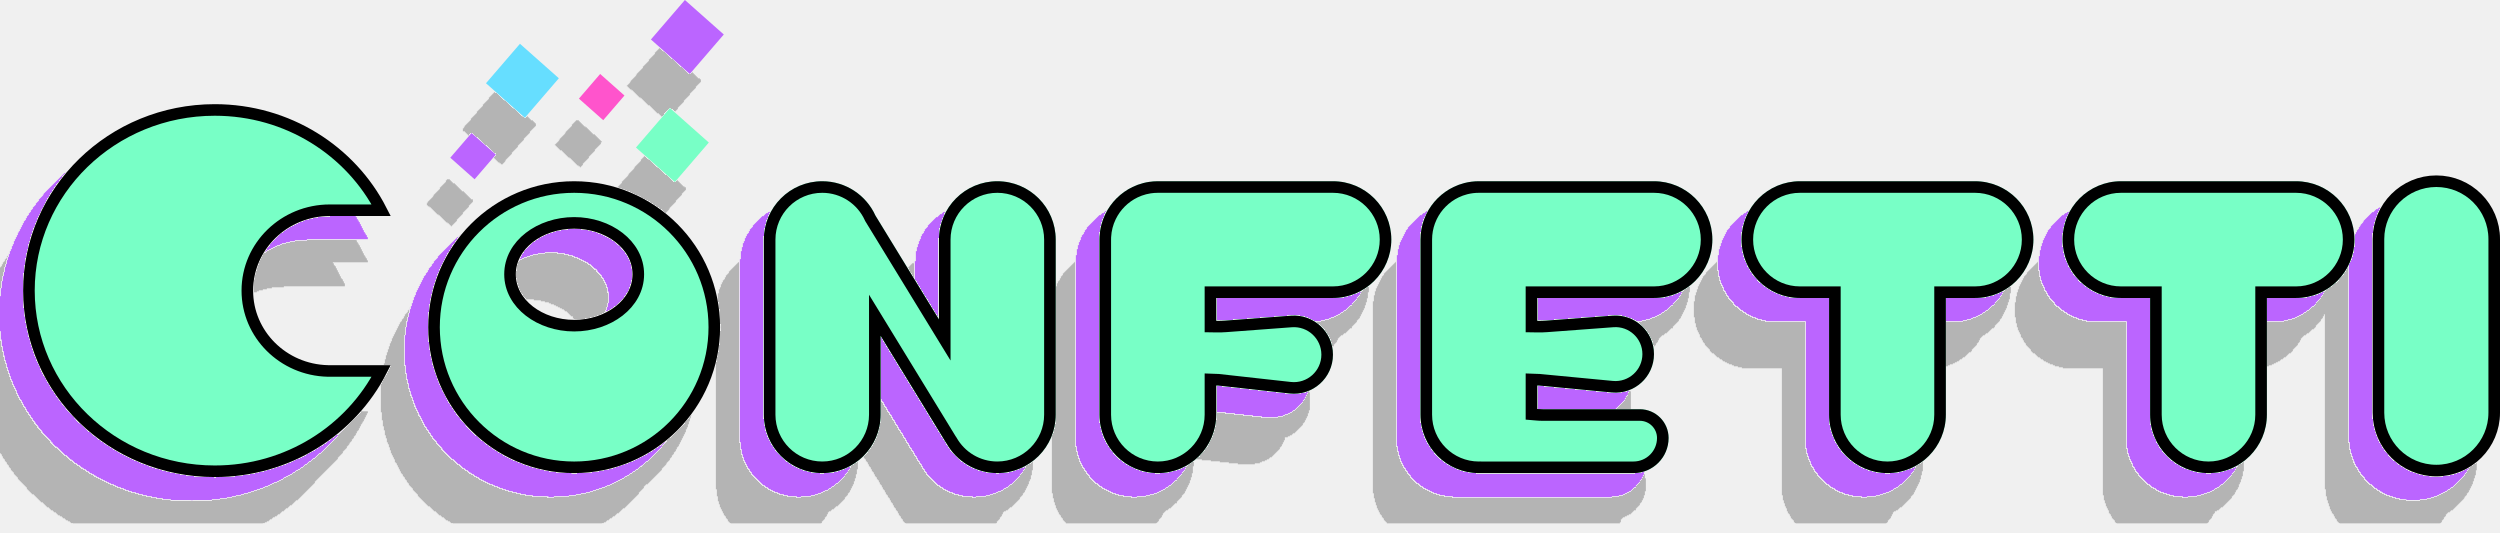
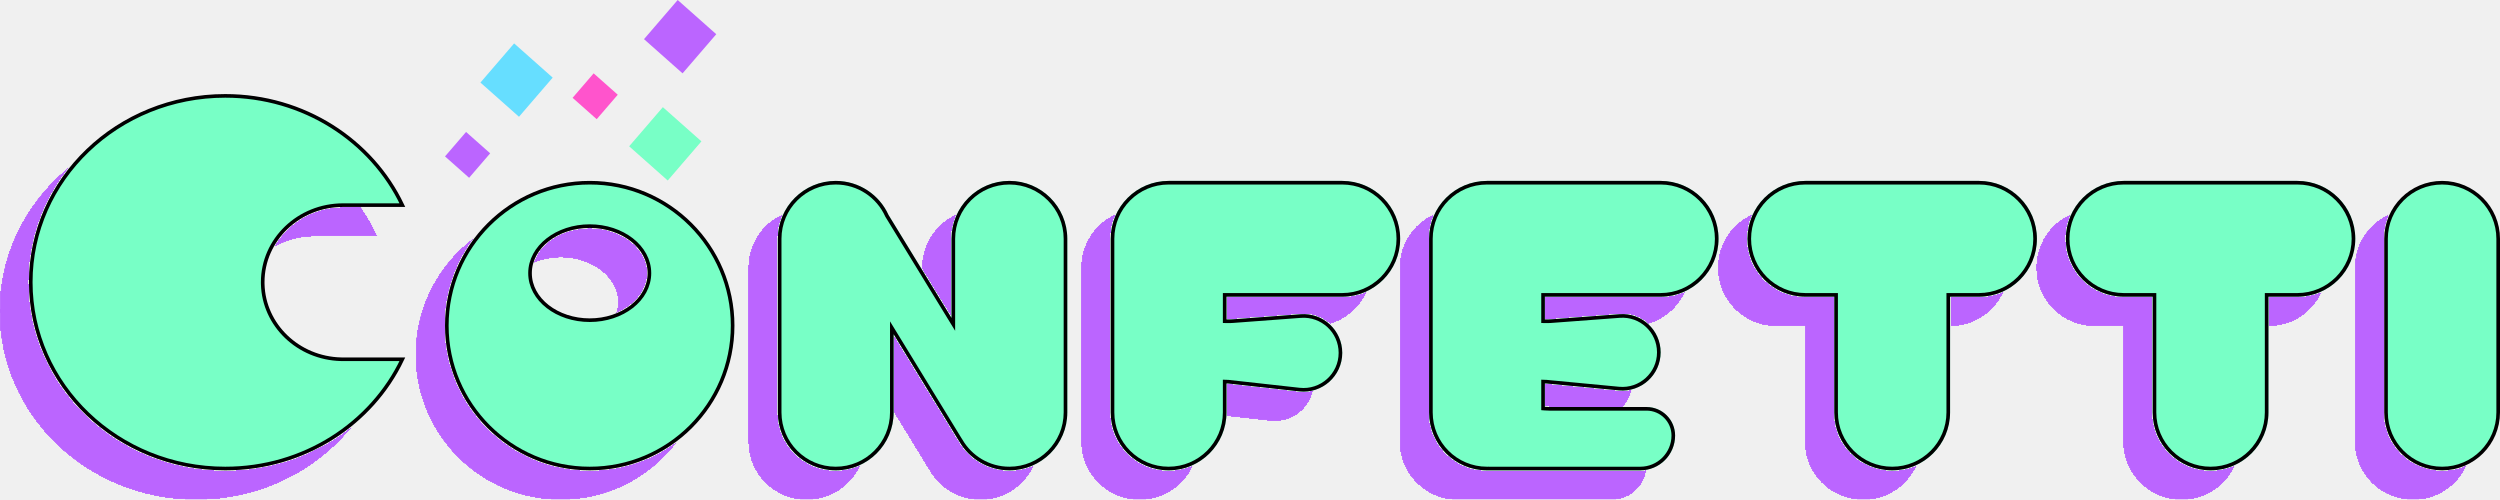
- <svg xmlns="http://www.w3.org/2000/svg" width="216" height="46" viewBox="0 0 216 46" fill="none">
-   <g filter="url(#filter0_d_13622_7623)">
-     <path d="M50.018 8.522L51.853 6.391L53.953 8.253L52.118 10.385L50.018 8.522Z" fill="#FF54CC" />
-     <rect width="2.813" height="2.807" transform="matrix(0.652357 -0.757912 0.748158 0.66352 38.9038 13.627)" fill="#BB65FF" />
-     <rect width="4.5" height="4.491" transform="matrix(0.652357 -0.757912 0.748158 0.66352 41.9888 7.19287)" fill="#66DEFF" />
-     <rect width="4.5" height="4.491" transform="matrix(0.652357 -0.757912 0.748158 0.66352 56.2393 3.41064)" fill="#BB65FF" />
-     <rect width="4.5" height="4.491" transform="matrix(0.652357 -0.757912 0.748158 0.66352 54.9468 12.7466)" fill="#78FFC6" />
-     <g filter="url(#filter1_d_13622_7623)">
-       <mask id="path-6-inside-1_13622_7623" fill="white">
-         <path d="M86.17 15.659C88.956 15.659 91.213 17.917 91.213 20.702V35.831C91.213 38.616 88.956 40.874 86.17 40.874C84.291 40.874 82.653 39.846 81.786 38.322C81.763 38.289 81.739 38.257 81.718 38.223L76.084 29.013V35.831C76.083 38.617 73.826 40.874 71.04 40.874C68.255 40.874 65.998 38.617 65.998 35.831V20.702C65.998 17.916 68.255 15.659 71.04 15.659C73.083 15.659 74.841 16.874 75.633 18.62L81.127 27.599V20.702C81.127 17.916 83.385 15.659 86.17 15.659Z" />
-       </mask>
-       <path d="M86.17 15.659C88.956 15.659 91.213 17.917 91.213 20.702V35.831C91.213 38.616 88.956 40.874 86.17 40.874C84.291 40.874 82.653 39.846 81.786 38.322C81.763 38.289 81.739 38.257 81.718 38.223L76.084 29.013V35.831C76.083 38.617 73.826 40.874 71.04 40.874C68.255 40.874 65.998 38.617 65.998 35.831V20.702C65.998 17.916 68.255 15.659 71.04 15.659C73.083 15.659 74.841 16.874 75.633 18.62L81.127 27.599V20.702C81.127 17.916 83.385 15.659 86.17 15.659Z" fill="#78FFC6" />
-       <path d="M86.17 15.659L86.171 14.659H86.17V15.659ZM91.213 20.702H92.213V20.702L91.213 20.702ZM86.17 40.874V41.874H86.171L86.17 40.874ZM81.786 38.322L82.655 37.827L82.635 37.793L82.613 37.761L81.786 38.322ZM81.718 38.223L80.865 38.745L80.865 38.745L81.718 38.223ZM76.084 29.013L76.936 28.491L75.084 25.463V29.013H76.084ZM76.084 35.831L77.084 35.832V35.831H76.084ZM71.04 40.874L71.04 41.874H71.04V40.874ZM65.998 35.831H64.998V35.832L65.998 35.831ZM65.998 20.702L64.998 20.702V20.702H65.998ZM71.04 15.659V14.659H71.04L71.04 15.659ZM75.633 18.62L74.723 19.033L74.748 19.089L74.78 19.142L75.633 18.62ZM81.127 27.599L80.274 28.121L82.127 31.149V27.599H81.127ZM81.127 20.702L80.127 20.702V20.702H81.127ZM86.17 15.659L86.17 16.659C88.403 16.659 90.213 18.469 90.213 20.702L91.213 20.702L92.213 20.702C92.213 17.364 89.508 14.659 86.171 14.659L86.17 15.659ZM91.213 20.702H90.213V35.831H91.213H92.213V20.702H91.213ZM91.213 35.831H90.213C90.213 38.064 88.403 39.874 86.17 39.874L86.17 40.874L86.171 41.874C89.508 41.874 92.213 39.168 92.213 35.831H91.213ZM86.17 40.874V39.874C84.666 39.874 83.352 39.052 82.655 37.827L81.786 38.322L80.917 38.816C81.954 40.639 83.917 41.874 86.17 41.874V40.874ZM81.786 38.322L82.613 37.761C82.603 37.745 82.593 37.731 82.586 37.721C82.582 37.716 82.579 37.711 82.576 37.707C82.573 37.703 82.571 37.7 82.57 37.698C82.561 37.686 82.565 37.691 82.571 37.701L81.718 38.223L80.865 38.745C80.893 38.79 80.919 38.827 80.933 38.848C80.954 38.877 80.953 38.876 80.958 38.883L81.786 38.322ZM81.718 38.223L82.571 37.701L76.936 28.491L76.084 29.013L75.231 29.535L80.865 38.745L81.718 38.223ZM76.084 29.013H75.084V35.831H76.084H77.084V29.013H76.084ZM76.084 35.831L75.084 35.831C75.083 38.064 73.273 39.874 71.04 39.874V40.874V41.874C74.378 41.874 77.083 39.169 77.084 35.832L76.084 35.831ZM71.04 40.874L71.041 39.874C68.808 39.874 66.998 38.064 66.998 35.831L65.998 35.831L64.998 35.832C64.998 39.169 67.703 41.874 71.04 41.874L71.04 40.874ZM65.998 35.831H66.998V20.702H65.998H64.998V35.831H65.998ZM65.998 20.702L66.998 20.702C66.998 18.469 68.808 16.659 71.041 16.659L71.04 15.659L71.04 14.659C67.703 14.659 64.998 17.364 64.998 20.702L65.998 20.702ZM71.04 15.659V16.659C72.676 16.659 74.086 17.631 74.723 19.033L75.633 18.62L76.544 18.206C75.595 16.117 73.49 14.659 71.04 14.659V15.659ZM75.633 18.62L74.78 19.142L80.274 28.121L81.127 27.599L81.98 27.077L76.486 18.098L75.633 18.62ZM81.127 27.599H82.127V20.702H81.127H80.127V27.599H81.127ZM81.127 20.702L82.127 20.702C82.127 18.469 83.938 16.659 86.17 16.659V15.659V14.659C82.833 14.659 80.127 17.364 80.127 20.702L81.127 20.702Z" fill="black" mask="url(#path-6-inside-1_13622_7623)" />
-       <path d="M49.607 16.159C56.294 16.159 61.716 21.58 61.716 28.267C61.716 34.953 56.294 40.375 49.607 40.375C42.921 40.375 37.5 34.953 37.5 28.267C37.5 21.58 42.921 16.159 49.607 16.159ZM49.607 19.257C46.668 19.257 44.065 21.137 44.065 23.696C44.065 26.256 46.668 28.137 49.607 28.137C52.547 28.137 55.15 26.256 55.15 23.696C55.15 21.137 52.547 19.257 49.607 19.257Z" fill="#78FFC6" stroke="black" />
-       <rect x="205.5" y="15.657" width="10" height="25" rx="5" fill="#78FFC6" stroke="black" />
-       <mask id="path-10-inside-2_13622_7623" fill="white">
-         <path d="M170.643 15.659C173.428 15.659 175.686 17.917 175.686 20.702C175.685 23.487 173.428 25.745 170.643 25.745H168.121V35.831C168.121 38.616 165.862 40.875 163.077 40.875C160.292 40.875 158.034 38.616 158.034 35.831V25.745H155.513C152.728 25.745 150.47 23.487 150.47 20.702C150.47 17.917 152.728 15.659 155.513 15.659H170.643Z" />
-       </mask>
-       <path d="M170.643 15.659C173.428 15.659 175.686 17.917 175.686 20.702C175.685 23.487 173.428 25.745 170.643 25.745H168.121V35.831C168.121 38.616 165.862 40.875 163.077 40.875C160.292 40.875 158.034 38.616 158.034 35.831V25.745H155.513C152.728 25.745 150.47 23.487 150.47 20.702C150.47 17.917 152.728 15.659 155.513 15.659H170.643Z" fill="#78FFC6" />
-       <path d="M170.643 15.659L170.643 14.659H170.643V15.659ZM175.686 20.702L176.686 20.702V20.702H175.686ZM170.643 25.745V26.745H170.643L170.643 25.745ZM168.121 25.745V24.745H167.121V25.745H168.121ZM163.077 40.875L163.077 41.875H163.077V40.875ZM158.034 25.745H159.034V24.745H158.034V25.745ZM155.513 25.745L155.513 26.745H155.513V25.745ZM150.47 20.702H149.47V20.702L150.47 20.702ZM155.513 15.659V14.659H155.513L155.513 15.659ZM170.643 15.659L170.642 16.659C172.875 16.659 174.686 18.469 174.686 20.702H175.686H176.686C176.686 17.365 173.98 14.659 170.643 14.659L170.643 15.659ZM175.686 20.702L174.686 20.702C174.686 22.935 172.875 24.745 170.642 24.745L170.643 25.745L170.643 26.745C173.98 26.745 176.685 24.04 176.686 20.702L175.686 20.702ZM170.643 25.745V24.745H168.121V25.745V26.745H170.643V25.745ZM168.121 25.745H167.121V35.831H168.121H169.121V25.745H168.121ZM168.121 35.831H167.121C167.121 38.064 165.31 39.875 163.077 39.875V40.875V41.875C166.415 41.875 169.121 39.169 169.121 35.831H168.121ZM163.077 40.875L163.077 39.875C160.845 39.875 159.034 38.064 159.034 35.831H158.034H157.034C157.034 39.168 159.74 41.875 163.077 41.875L163.077 40.875ZM158.034 35.831H159.034V25.745H158.034H157.034V35.831H158.034ZM158.034 25.745V24.745H155.513V25.745V26.745H158.034V25.745ZM155.513 25.745L155.513 24.745C153.28 24.745 151.47 22.935 151.47 20.702L150.47 20.702L149.47 20.702C149.47 24.04 152.175 26.745 155.513 26.745L155.513 25.745ZM150.47 20.702H151.47C151.47 18.469 153.28 16.659 155.513 16.659L155.513 15.659L155.513 14.659C152.175 14.659 149.47 17.365 149.47 20.702H150.47ZM155.513 15.659V16.659H170.643V15.659V14.659H155.513V15.659Z" fill="black" mask="url(#path-10-inside-2_13622_7623)" />
-       <mask id="path-12-inside-3_13622_7623" fill="white">
-         <path d="M198.379 15.659C201.164 15.659 203.422 17.917 203.422 20.702C203.422 23.487 201.164 25.745 198.379 25.745H195.858V35.831C195.858 38.616 193.6 40.875 190.815 40.875C188.03 40.875 185.771 38.616 185.771 35.831V25.745H183.25C180.464 25.745 178.207 23.487 178.207 20.702C178.207 17.917 180.464 15.659 183.25 15.659H198.379Z" />
-       </mask>
-       <path d="M198.379 15.659C201.164 15.659 203.422 17.917 203.422 20.702C203.422 23.487 201.164 25.745 198.379 25.745H195.858V35.831C195.858 38.616 193.6 40.875 190.815 40.875C188.03 40.875 185.771 38.616 185.771 35.831V25.745H183.25C180.464 25.745 178.207 23.487 178.207 20.702C178.207 17.917 180.464 15.659 183.25 15.659H198.379Z" fill="#78FFC6" />
-       <path d="M198.379 15.659L198.379 14.659H198.379V15.659ZM203.422 20.702L204.422 20.702V20.702H203.422ZM198.379 25.745V26.745H198.379L198.379 25.745ZM195.858 25.745V24.745H194.858V25.745H195.858ZM190.815 40.875V41.875H190.815L190.815 40.875ZM185.771 25.745H186.771V24.745H185.771V25.745ZM183.25 25.745L183.249 26.745H183.25V25.745ZM178.207 20.702H177.207V20.702L178.207 20.702ZM183.25 15.659V14.659H183.249L183.25 15.659ZM198.379 15.659L198.379 16.659C200.612 16.659 202.422 18.469 202.422 20.702H203.422H204.422C204.422 17.365 201.717 14.659 198.379 14.659L198.379 15.659ZM203.422 20.702L202.422 20.702C202.422 22.935 200.612 24.745 198.379 24.745L198.379 25.745L198.379 26.745C201.717 26.745 204.422 24.04 204.422 20.702L203.422 20.702ZM198.379 25.745V24.745H195.858V25.745V26.745H198.379V25.745ZM195.858 25.745H194.858V35.831H195.858H196.858V25.745H195.858ZM195.858 35.831H194.858C194.858 38.064 193.047 39.875 190.815 39.875L190.815 40.875L190.815 41.875C194.152 41.875 196.858 39.168 196.858 35.831H195.858ZM190.815 40.875V39.875C188.582 39.875 186.771 38.064 186.771 35.831H185.771H184.771C184.771 39.169 187.477 41.875 190.815 41.875V40.875ZM185.771 35.831H186.771V25.745H185.771H184.771V35.831H185.771ZM185.771 25.745V24.745H183.25V25.745V26.745H185.771V25.745ZM183.25 25.745L183.25 24.745C181.017 24.745 179.207 22.935 179.207 20.702L178.207 20.702L177.207 20.702C177.207 24.04 179.912 26.745 183.249 26.745L183.25 25.745ZM178.207 20.702H179.207C179.207 18.469 181.017 16.659 183.25 16.659L183.25 15.659L183.249 14.659C179.912 14.659 177.207 17.365 177.207 20.702H178.207ZM183.25 15.659V16.659H198.379V15.659V14.659H183.25V15.659Z" fill="black" mask="url(#path-12-inside-3_13622_7623)" />
-       <mask id="path-14-inside-4_13622_7623" fill="white">
-         <path d="M115.167 15.659C117.953 15.659 120.21 17.917 120.21 20.702C120.21 23.487 117.953 25.745 115.167 25.745H105.082V27.722C105.346 27.726 105.61 27.72 105.874 27.7L111.542 27.276C113.499 27.13 115.167 28.68 115.167 30.643C115.167 32.654 113.419 34.218 111.42 33.996L105.239 33.31L105.082 33.304V35.832C105.081 38.617 102.824 40.875 100.039 40.875C97.254 40.875 94.996 38.617 94.996 35.832V20.702C94.996 20.615 94.998 20.528 95.002 20.442C95.011 20.27 95.028 20.101 95.053 19.934C95.079 19.767 95.112 19.602 95.154 19.441C95.237 19.119 95.351 18.809 95.493 18.516C95.988 17.487 96.823 16.652 97.852 16.156C98.146 16.015 98.456 15.9 98.778 15.817C98.939 15.776 99.104 15.742 99.271 15.717C99.521 15.679 99.778 15.659 100.039 15.659H115.167Z" />
-       </mask>
-       <path d="M115.167 15.659C117.953 15.659 120.21 17.917 120.21 20.702C120.21 23.487 117.953 25.745 115.167 25.745H105.082V27.722C105.346 27.726 105.61 27.72 105.874 27.7L111.542 27.276C113.499 27.13 115.167 28.68 115.167 30.643C115.167 32.654 113.419 34.218 111.42 33.996L105.239 33.31L105.082 33.304V35.832C105.081 38.617 102.824 40.875 100.039 40.875C97.254 40.875 94.996 38.617 94.996 35.832V20.702C94.996 20.615 94.998 20.528 95.002 20.442C95.011 20.27 95.028 20.101 95.053 19.934C95.079 19.767 95.112 19.602 95.154 19.441C95.237 19.119 95.351 18.809 95.493 18.516C95.988 17.487 96.823 16.652 97.852 16.156C98.146 16.015 98.456 15.9 98.778 15.817C98.939 15.776 99.104 15.742 99.271 15.717C99.521 15.679 99.778 15.659 100.039 15.659H115.167Z" fill="#78FFC6" />
-       <path d="M120.21 20.702L121.21 20.702V20.702H120.21ZM105.082 25.745V24.745H104.082V25.745H105.082ZM105.082 27.722H104.082V28.705L105.064 28.721L105.082 27.722ZM105.874 27.7L105.948 28.697L105.948 28.697L105.874 27.7ZM111.542 27.276L111.467 26.279L111.467 26.279L111.542 27.276ZM115.167 30.643L116.167 30.643V30.643H115.167ZM111.42 33.996L111.531 33.002L111.531 33.002L111.42 33.996ZM105.239 33.31L105.349 32.316L105.313 32.312L105.276 32.31L105.239 33.31ZM105.082 33.304L105.119 32.304L104.082 32.266V33.304H105.082ZM105.082 35.832L106.082 35.832V35.832H105.082ZM100.039 40.875L100.039 41.875H100.039V40.875ZM94.996 35.832H93.996V35.832L94.996 35.832ZM94.996 20.702L93.996 20.702V20.702H94.996ZM95.002 20.442L96.001 20.493L96.001 20.493L95.002 20.442ZM95.053 19.934L94.065 19.782L94.065 19.782L95.053 19.934ZM95.154 19.441L96.122 19.691L96.122 19.691L95.154 19.441ZM95.493 18.516L94.592 18.081L94.592 18.081L95.493 18.516ZM97.852 16.156L97.418 15.255L97.418 15.255L97.852 16.156ZM98.778 15.817L99.027 16.786L99.027 16.786L98.778 15.817ZM99.271 15.717L99.12 14.728L99.12 14.728L99.271 15.717ZM115.167 15.659V16.659C117.4 16.659 119.21 18.469 119.21 20.702H120.21H121.21C121.21 17.365 118.505 14.659 115.167 14.659V15.659ZM120.21 20.702L119.21 20.702C119.21 22.935 117.4 24.745 115.167 24.745V25.745V26.745C118.505 26.745 121.21 24.04 121.21 20.702L120.21 20.702ZM115.167 25.745V24.745H105.082V25.745V26.745H115.167V25.745ZM105.082 25.745H104.082V27.722H105.082H106.082V25.745H105.082ZM105.082 27.722L105.064 28.721C105.356 28.727 105.651 28.72 105.948 28.697L105.874 27.7L105.799 26.703C105.569 26.72 105.336 26.726 105.099 26.722L105.082 27.722ZM105.874 27.7L105.948 28.697L111.616 28.274L111.542 27.276L111.467 26.279L105.799 26.703L105.874 27.7ZM111.542 27.276L111.616 28.274C112.993 28.171 114.167 29.261 114.167 30.643H115.167H116.167C116.167 28.098 114.005 26.09 111.467 26.279L111.542 27.276ZM115.167 30.643L114.167 30.642C114.167 32.058 112.938 33.158 111.531 33.002L111.42 33.996L111.31 34.99C113.901 35.278 116.167 33.25 116.167 30.643L115.167 30.643ZM111.42 33.996L111.531 33.002L105.349 32.316L105.239 33.31L105.128 34.303L111.31 34.99L111.42 33.996ZM105.239 33.31L105.276 32.31L105.119 32.304L105.082 33.304L105.044 34.303L105.202 34.309L105.239 33.31ZM105.082 33.304H104.082V35.832H105.082H106.082V33.304H105.082ZM105.082 35.832L104.082 35.832C104.081 38.065 102.271 39.875 100.039 39.875V40.875V41.875C103.376 41.875 106.081 39.169 106.082 35.832L105.082 35.832ZM100.039 40.875L100.039 39.875C97.806 39.875 95.996 38.065 95.996 35.832L94.996 35.832L93.996 35.832C93.996 39.169 96.701 41.875 100.039 41.875L100.039 40.875ZM94.996 35.832H95.996V20.702H94.996H93.996V35.832H94.996ZM94.996 20.702L95.996 20.702C95.996 20.634 95.998 20.564 96.001 20.493L95.002 20.442L94.004 20.392C93.999 20.493 93.996 20.596 93.996 20.702L94.996 20.702ZM95.002 20.442L96.001 20.493C96.008 20.352 96.022 20.215 96.042 20.085L95.053 19.934L94.065 19.782C94.034 19.986 94.014 20.189 94.004 20.392L95.002 20.442ZM95.053 19.934L96.042 20.085C96.062 19.951 96.089 19.819 96.122 19.691L95.154 19.441L94.185 19.192C94.135 19.386 94.095 19.583 94.065 19.782L95.053 19.934ZM95.154 19.441L96.122 19.691C96.188 19.434 96.28 19.186 96.394 18.95L95.493 18.516L94.592 18.081C94.422 18.433 94.285 18.805 94.185 19.192L95.154 19.441ZM95.493 18.516L96.394 18.95C96.791 18.125 97.461 17.455 98.286 17.057L97.852 16.156L97.418 15.255C96.185 15.849 95.186 16.849 94.592 18.081L95.493 18.516ZM97.852 16.156L98.286 17.057C98.522 16.943 98.77 16.852 99.027 16.786L98.778 15.817L98.529 14.849C98.141 14.949 97.77 15.086 97.418 15.255L97.852 16.156ZM98.778 15.817L99.027 16.786C99.155 16.753 99.287 16.726 99.422 16.705L99.271 15.717L99.12 14.728C98.921 14.759 98.723 14.799 98.529 14.849L98.778 15.817ZM99.271 15.717L99.422 16.705C99.621 16.675 99.827 16.659 100.039 16.659V15.659V14.659C99.728 14.659 99.421 14.682 99.12 14.728L99.271 15.717ZM100.039 15.659V16.659H115.167V15.659V14.659H100.039V15.659Z" fill="black" mask="url(#path-14-inside-4_13622_7623)" />
-       <mask id="path-16-inside-5_13622_7623" fill="white">
-         <path d="M142.904 15.659C145.69 15.659 147.948 17.917 147.948 20.702C147.948 23.487 145.689 25.745 142.904 25.745H132.818V27.722C133.082 27.726 133.347 27.72 133.61 27.7L139.327 27.273C141.258 27.129 142.904 28.657 142.904 30.594C142.904 32.557 141.214 34.094 139.26 33.908L132.977 33.31L132.818 33.304V35.337C132.972 35.35 133.126 35.358 133.28 35.358H141.681C143.053 35.358 144.166 36.471 144.166 37.844C144.166 39.517 142.809 40.874 141.135 40.874H127.983C127.952 40.874 127.921 40.872 127.891 40.871C127.852 40.872 127.814 40.875 127.775 40.875C124.99 40.875 122.733 38.617 122.732 35.832V20.702C122.732 20.093 122.84 19.509 123.038 18.968C123.095 18.813 123.159 18.663 123.229 18.516C123.725 17.487 124.56 16.652 125.589 16.156C125.883 16.015 126.192 15.9 126.515 15.817C126.918 15.714 127.34 15.659 127.775 15.659H142.904Z" />
-       </mask>
-       <path d="M142.904 15.659C145.69 15.659 147.948 17.917 147.948 20.702C147.948 23.487 145.689 25.745 142.904 25.745H132.818V27.722C133.082 27.726 133.347 27.72 133.61 27.7L139.327 27.273C141.258 27.129 142.904 28.657 142.904 30.594C142.904 32.557 141.214 34.094 139.26 33.908L132.977 33.31L132.818 33.304V35.337C132.972 35.35 133.126 35.358 133.28 35.358H141.681C143.053 35.358 144.166 36.471 144.166 37.844C144.166 39.517 142.809 40.874 141.135 40.874H127.983C127.952 40.874 127.921 40.872 127.891 40.871C127.852 40.872 127.814 40.875 127.775 40.875C124.99 40.875 122.733 38.617 122.732 35.832V20.702C122.732 20.093 122.84 19.509 123.038 18.968C123.095 18.813 123.159 18.663 123.229 18.516C123.725 17.487 124.56 16.652 125.589 16.156C125.883 16.015 126.192 15.9 126.515 15.817C126.918 15.714 127.34 15.659 127.775 15.659H142.904Z" fill="#78FFC6" />
-       <path d="M147.948 20.702L148.948 20.702V20.702H147.948ZM132.818 25.745V24.745H131.818V25.745H132.818ZM132.818 27.722H131.818V28.705L132.801 28.721L132.818 27.722ZM133.61 27.7L133.536 26.703L133.536 26.703L133.61 27.7ZM139.327 27.273L139.402 28.271L139.402 28.271L139.327 27.273ZM142.904 30.594L143.904 30.594V30.594H142.904ZM139.26 33.908L139.165 34.904L139.165 34.904L139.26 33.908ZM132.977 33.31L133.071 32.314L133.043 32.311L133.014 32.31L132.977 33.31ZM132.818 33.304L132.855 32.304L131.818 32.266V33.304H132.818ZM132.818 35.337H131.818V36.256L132.734 36.333L132.818 35.337ZM133.28 35.358L133.28 36.358H133.28V35.358ZM144.166 37.844L145.166 37.844V37.844H144.166ZM127.891 40.871L127.918 39.871L127.893 39.871L127.868 39.871L127.891 40.871ZM127.775 40.875L127.775 41.875H127.775V40.875ZM122.732 35.832H121.732V35.832L122.732 35.832ZM122.732 20.702L121.732 20.702V20.702H122.732ZM123.038 18.968L123.977 19.312L123.977 19.312L123.038 18.968ZM123.229 18.516L122.329 18.081L122.329 18.081L123.229 18.516ZM125.589 16.156L126.023 17.057L126.023 17.057L125.589 16.156ZM126.515 15.817L126.764 16.786L126.764 16.786L126.515 15.817ZM127.775 15.659V14.659H127.775L127.775 15.659ZM142.904 15.659V16.659C145.137 16.659 146.948 18.47 146.948 20.702H147.948H148.948C148.948 17.364 146.242 14.659 142.904 14.659V15.659ZM147.948 20.702L146.948 20.702C146.948 22.935 145.137 24.745 142.904 24.745V25.745V26.745C146.242 26.745 148.948 24.04 148.948 20.702L147.948 20.702ZM142.904 25.745V24.745H132.818V25.745V26.745H142.904V25.745ZM132.818 25.745H131.818V27.722H132.818H133.818V25.745H132.818ZM132.818 27.722L132.801 28.721C133.093 28.727 133.388 28.72 133.685 28.697L133.61 27.7L133.536 26.703C133.306 26.72 133.072 26.726 132.835 26.722L132.818 27.722ZM133.61 27.7L133.685 28.697L139.402 28.271L139.327 27.273L139.253 26.276L133.536 26.703L133.61 27.7ZM139.327 27.273L139.402 28.271C140.753 28.17 141.904 29.239 141.904 30.594H142.904H143.904C143.904 28.076 141.764 26.089 139.253 26.276L139.327 27.273ZM142.904 30.594L141.904 30.594C141.904 31.968 140.722 33.043 139.354 32.913L139.26 33.908L139.165 34.904C141.707 35.145 143.904 33.147 143.904 30.594L142.904 30.594ZM139.26 33.908L139.355 32.913L133.071 32.314L132.977 33.31L132.882 34.305L139.165 34.904L139.26 33.908ZM132.977 33.31L133.014 32.31L132.855 32.304L132.818 33.304L132.781 34.303L132.94 34.309L132.977 33.31ZM132.818 33.304H131.818V35.337H132.818H133.818V33.304H132.818ZM132.818 35.337L132.734 36.333C132.906 36.348 133.09 36.358 133.28 36.358L133.28 35.358L133.28 34.358C133.162 34.358 133.037 34.352 132.903 34.34L132.818 35.337ZM133.28 35.358V36.358H141.681V35.358V34.358H133.28V35.358ZM141.681 35.358V36.358C142.501 36.358 143.166 37.023 143.166 37.844H144.166H145.166C145.166 35.919 143.605 34.358 141.681 34.358V35.358ZM144.166 37.844L143.166 37.844C143.166 38.965 142.257 39.874 141.135 39.874V40.874V41.874C143.36 41.874 145.166 40.07 145.166 37.844L144.166 37.844ZM141.135 40.874V39.874H127.983V40.874V41.874H141.135V40.874ZM127.983 40.874V39.874C127.989 39.874 127.99 39.874 127.978 39.874C127.975 39.874 127.972 39.873 127.968 39.873C127.964 39.873 127.959 39.873 127.954 39.873C127.945 39.872 127.932 39.872 127.918 39.871L127.891 40.871L127.864 41.871C127.87 41.871 127.872 41.871 127.896 41.872C127.915 41.873 127.947 41.874 127.983 41.874V40.874ZM127.891 40.871L127.868 39.871C127.849 39.872 127.833 39.872 127.82 39.873C127.808 39.873 127.794 39.874 127.788 39.874C127.77 39.875 127.77 39.875 127.775 39.875V40.875V41.875C127.819 41.875 127.857 41.873 127.878 41.872C127.906 41.871 127.909 41.871 127.913 41.871L127.891 40.871ZM127.775 40.875L127.775 39.875C125.543 39.875 123.733 38.065 123.732 35.832L122.732 35.832L121.732 35.832C121.733 39.169 124.438 41.875 127.775 41.875L127.775 40.875ZM122.732 35.832H123.732V20.702H122.732H121.732V35.832H122.732ZM122.732 20.702L123.732 20.702C123.732 20.211 123.819 19.743 123.977 19.312L123.038 18.968L122.099 18.624C121.861 19.274 121.732 19.974 121.732 20.702L122.732 20.702ZM123.038 18.968L123.977 19.312C124.022 19.189 124.073 19.068 124.13 18.95L123.229 18.516L122.329 18.081C122.244 18.257 122.167 18.438 122.099 18.624L123.038 18.968ZM123.229 18.516L124.13 18.95C124.528 18.125 125.198 17.455 126.023 17.057L125.589 16.156L125.155 15.255C123.922 15.849 122.923 16.849 122.329 18.081L123.229 18.516ZM125.589 16.156L126.023 17.057C126.259 16.943 126.507 16.852 126.764 16.786L126.515 15.817L126.265 14.849C125.878 14.949 125.507 15.086 125.155 15.255L125.589 16.156ZM126.515 15.817L126.764 16.786C127.085 16.703 127.424 16.659 127.775 16.659L127.775 15.659L127.775 14.659C127.256 14.659 126.75 14.724 126.265 14.849L126.515 15.817ZM127.775 15.659V16.659H142.904V15.659V14.659H127.775V15.659Z" fill="black" mask="url(#path-16-inside-5_13622_7623)" />
-       <path d="M18.558 9.5C24.864 9.5 30.311 13.034 32.938 18.165H28.492C24.571 18.165 21.369 21.261 21.369 25.108C21.369 28.896 24.472 31.955 28.309 32.05H28.314L28.485 32.052H32.938C30.311 37.183 24.864 40.717 18.558 40.717C9.676 40.717 2.5 33.716 2.5 25.108C2.5 16.501 9.676 9.5 18.558 9.5Z" fill="#78FFC6" stroke="black" />
-     </g>
+ <svg xmlns="http://www.w3.org/2000/svg" width="691" height="138" viewBox="0 0 691 138" fill="none">
+   <path d="M158.264 27.038L164.085 20.275L170.748 26.184L164.927 32.947L158.264 27.038Z" fill="#FF54CC" />
+   <rect width="8.923" height="8.905" transform="matrix(0.652357 -0.757912 0.748158 0.66352 123 43.2334)" fill="#BB65FF" />
+   <rect width="14.277" height="14.249" transform="matrix(0.652357 -0.757912 0.748158 0.66352 132.789 22.8203)" fill="#66DEFF" />
+   <rect width="14.277" height="14.249" transform="matrix(0.652357 -0.757912 0.748158 0.66352 178 10.8208)" fill="#BB65FF" />
+   <rect width="14.277" height="14.249" transform="matrix(0.652357 -0.757912 0.748158 0.66352 173.899 40.4395)" fill="#78FFC6" />
+   <g filter="url(#filter0_d_13725_9447)">
+     <mask id="path-6-inside-1_13725_9447" fill="white">
+       <path d="M279 49.999C287.837 49.999 295 57.163 295 65.999V114C295 122.836 287.837 130 279 130C273.067 130 267.888 126.77 265.125 121.973C265.038 121.848 264.954 121.72 264.874 121.588L247 92.374V114C247 122.836 239.837 130 231 130C222.163 130 215 122.836 215 114V65.999C215 57.163 222.163 49.999 231 49.999C237.497 49.999 243.089 53.872 245.595 59.434L263 87.88V65.999C263 57.163 270.163 49.999 279 49.999Z" />
+     </mask>
+     <path d="M279 49.999C287.837 49.999 295 57.163 295 65.999V114C295 122.836 287.837 130 279 130C273.067 130 267.888 126.77 265.125 121.973C265.038 121.848 264.954 121.72 264.874 121.588L247 92.374V114C247 122.836 239.837 130 231 130C222.163 130 215 122.836 215 114V65.999C215 57.163 222.163 49.999 231 49.999C237.497 49.999 243.089 53.872 245.595 59.434L263 87.88V65.999C263 57.163 270.163 49.999 279 49.999Z" fill="#78FFC6" />
+     <path d="M295 65.999H296H295ZM265.125 121.973L265.992 121.474L265.971 121.438L265.947 121.404L265.125 121.973ZM264.874 121.588L264.021 122.11L264.021 122.11L264.874 121.588ZM247 92.374L247.853 91.852L246 88.823V92.374H247ZM231 130V131V131V130ZM231 49.999V48.999V48.999V49.999ZM245.595 59.434L244.683 59.845L244.709 59.902L244.742 59.956L245.595 59.434ZM263 87.88L262.147 88.402L264 91.431V87.88H263ZM279 49.999V50.999C287.284 50.999 294 57.715 294 65.999H295H296C296 56.611 288.389 48.999 279 48.999V49.999ZM295 65.999H294V114H295H296V65.999H295ZM295 114H294C294 122.284 287.284 129 279 129V130V131C288.389 131 296 123.388 296 114H295ZM279 130V129C273.439 129 268.583 125.974 265.992 121.474L265.125 121.973L264.258 122.472C267.192 127.566 272.695 131 279 131V130ZM265.125 121.973L265.947 121.404C265.87 121.293 265.797 121.181 265.727 121.066L264.874 121.588L264.021 122.11C264.112 122.259 264.206 122.403 264.303 122.542L265.125 121.973ZM264.874 121.588L265.727 121.066L247.853 91.852L247 92.374L246.147 92.895L264.021 122.11L264.874 121.588ZM247 92.374H246V114H247H248V92.374H247ZM247 114H246C246 122.284 239.284 129 231 129V130V131C240.389 131 248 123.388 248 114H247ZM231 130V129C222.716 129 216 122.284 216 114H215H214C214 123.388 221.611 131 231 131V130ZM215 114H216V65.999H215H214V114H215ZM215 65.999H216C216 57.715 222.716 50.999 231 50.999V49.999V48.999C221.611 48.999 214 56.611 214 65.999H215ZM231 49.999V50.999C237.089 50.999 242.333 54.628 244.683 59.845L245.595 59.434L246.506 59.023C243.845 53.116 237.904 48.999 231 48.999V49.999ZM245.595 59.434L244.742 59.956L262.147 88.402L263 87.88L263.853 87.359L246.448 58.912L245.595 59.434ZM263 87.88H264V65.999H263H262V87.88H263ZM263 65.999H264C264 57.715 270.716 50.999 279 50.999V49.999V48.999C269.611 48.999 262 56.611 262 65.999H263Z" fill="black" mask="url(#path-6-inside-1_13725_9447)" />
+     <path d="M163 50.5C184.815 50.5 202.5 68.185 202.5 90C202.5 111.815 184.815 129.5 163 129.5C141.185 129.5 123.5 111.815 123.5 90C123.5 68.185 141.185 50.5 163 50.5ZM163 62.5C154.009 62.5 146.5 68.212 146.5 75.5C146.5 82.788 154.009 88.5 163 88.5C171.991 88.5 179.5 82.788 179.5 75.5C179.5 68.212 171.991 62.5 163 62.5Z" fill="#78FFC6" stroke="black" />
+     <rect x="659.5" y="50.5" width="31" height="79" rx="15.5" fill="#78FFC6" stroke="black" />
+     <mask id="path-10-inside-2_13725_9447" fill="white">
+       <path d="M547 50C555.837 50 563 57.163 563 66C563 74.837 555.837 82 547 82H539V114C539 122.837 531.837 130 523 130C514.163 130 507 122.837 507 114V82H499C490.163 82 483 74.837 483 66C483 57.163 490.163 50 499 50H547Z" />
+     </mask>
+     <path d="M547 50C555.837 50 563 57.163 563 66C563 74.837 555.837 82 547 82H539V114C539 122.837 531.837 130 523 130C514.163 130 507 122.837 507 114V82H499C490.163 82 483 74.837 483 66C483 57.163 490.163 50 499 50H547Z" fill="#78FFC6" />
+     <path d="M547 82V83V82ZM539 82V81H538V82H539ZM507 114H506H507ZM507 82H508V81H507V82ZM499 50V49V50ZM547 50V51C555.284 51 562 57.716 562 66H563H564C564 56.611 556.389 49 547 49V50ZM563 66H562C562 74.284 555.284 81 547 81V82V83C556.389 83 564 75.389 564 66H563ZM547 82V81H539V82V83H547V82ZM539 82H538V114H539H540V82H539ZM539 114H538C538 122.284 531.284 129 523 129V130V131C532.389 131 540 123.389 540 114H539ZM523 130V129C514.716 129 508 122.284 508 114H507H506C506 123.389 513.611 131 523 131V130ZM507 114H508V82H507H506V114H507ZM507 82V81H499V82V83H507V82ZM499 82V81C490.716 81 484 74.284 484 66H483H482C482 75.389 489.611 83 499 83V82ZM483 66H484C484 57.716 490.716 51 499 51V50V49C489.611 49 482 56.611 482 66H483ZM499 50V51H547V50V49H499V50Z" fill="black" mask="url(#path-10-inside-2_13725_9447)" />
+     <mask id="path-12-inside-3_13725_9447" fill="white">
+       <path d="M635 50C643.837 50 651 57.163 651 66C651 74.837 643.837 82 635 82H627V114C627 122.837 619.837 130 611 130C602.163 130 595 122.837 595 114V82H587C578.163 82 571 74.837 571 66C571 57.163 578.163 50 587 50H635Z" />
+     </mask>
+     <path d="M635 50C643.837 50 651 57.163 651 66C651 74.837 643.837 82 635 82H627V114C627 122.837 619.837 130 611 130C602.163 130 595 122.837 595 114V82H587C578.163 82 571 74.837 571 66C571 57.163 578.163 50 587 50H635Z" fill="#78FFC6" />
+     <path d="M635 82V83V82ZM627 82V81H626V82H627ZM595 114H594H595ZM595 82H596V81H595V82ZM587 50V49V50ZM635 50V51C643.284 51 650 57.716 650 66H651H652C652 56.611 644.389 49 635 49V50ZM651 66H650C650 74.284 643.284 81 635 81V82V83C644.389 83 652 75.389 652 66H651ZM635 82V81H627V82V83H635V82ZM627 82H626V114H627H628V82H627ZM627 114H626C626 122.284 619.284 129 611 129V130V131C620.389 131 628 123.389 628 114H627ZM611 130V129C602.716 129 596 122.284 596 114H595H594C594 123.389 601.611 131 611 131V130ZM595 114H596V82H595H594V114H595ZM595 82V81H587V82V83H595V82ZM587 82V81C578.716 81 572 74.284 572 66H571H570C570 75.389 577.611 83 587 83V82ZM571 66H572C572 57.716 578.716 51 587 51V50V49C577.611 49 570 56.611 570 66H571ZM587 50V51H635V50V49H587V50Z" fill="black" mask="url(#path-12-inside-3_13725_9447)" />
+     <mask id="path-14-inside-4_13725_9447" fill="white">
+       <path d="M371 50C379.837 50 387 57.163 387 66C387 74.837 379.837 82 371 82H339V88.301C339.558 88.318 340.117 88.307 340.674 88.266L359.495 86.859C365.706 86.395 371 91.309 371 97.537C371 103.919 365.453 108.883 359.11 108.179L339.5 106L339 105.981V114C339 122.837 331.837 130 323 130C314.163 130 307 122.837 307 114V66C307 57.163 314.163 50 323 50H371Z" />
+     </mask>
+     <path d="M371 50C379.837 50 387 57.163 387 66C387 74.837 379.837 82 371 82H339V88.301C339.558 88.318 340.117 88.307 340.674 88.266L359.495 86.859C365.706 86.395 371 91.309 371 97.537C371 103.919 365.453 108.883 359.11 108.179L339.5 106L339 105.981V114C339 122.837 331.837 130 323 130C314.163 130 307 122.837 307 114V66C307 57.163 314.163 50 323 50H371Z" fill="#78FFC6" />
+     <path d="M371 82V83V82ZM339 82V81H338V82H339ZM339 88.301H338V89.271L338.97 89.3L339 88.301ZM340.674 88.266L340.748 89.263L340.748 89.263L340.674 88.266ZM359.495 86.859L359.421 85.862L359.421 85.862L359.495 86.859ZM371 97.537L372 97.537V97.537H371ZM359.11 108.179L359 109.173V109.173L359.11 108.179ZM339.5 106L339.61 105.006L339.574 105.002L339.537 105.001L339.5 106ZM339 105.981L339.037 104.982L338 104.944V105.981H339ZM307 114H306H307ZM371 50V51C379.284 51 386 57.716 386 66H387H388C388 56.611 380.389 49 371 49V50ZM387 66H386C386 74.284 379.284 81 371 81V82V83C380.389 83 388 75.389 388 66H387ZM371 82V81H339V82V83H371V82ZM339 82H338V88.301H339H340V82H339ZM339 88.301L338.97 89.3C339.56 89.318 340.154 89.307 340.748 89.263L340.674 88.266L340.599 87.268C340.08 87.307 339.556 87.317 339.03 87.301L339 88.301ZM340.674 88.266L340.748 89.263L359.57 87.857L359.495 86.859L359.421 85.862L340.599 87.268L340.674 88.266ZM359.495 86.859L359.57 87.857C365.2 87.436 370 91.891 370 97.537H371H372C372 90.728 366.211 85.355 359.421 85.862L359.495 86.859ZM371 97.537L370 97.537C370 103.323 364.971 107.824 359.221 107.185L359.11 108.179L359 109.173C365.935 109.943 372 104.515 372 97.537L371 97.537ZM359.11 108.179L359.221 107.185L339.61 105.006L339.5 106L339.39 106.994L359 109.173L359.11 108.179ZM339.5 106L339.537 105.001L339.037 104.982L339 105.981L338.963 106.981L339.463 106.999L339.5 106ZM339 105.981H338V114H339H340V105.981H339ZM339 114H338C338 122.284 331.284 129 323 129V130V131C332.389 131 340 123.389 340 114H339ZM323 130V129C314.716 129 308 122.284 308 114H307H306C306 123.389 313.611 131 323 131V130ZM307 114H308V66H307H306V114H307ZM307 66H308C308 57.716 314.716 51 323 51V50V49C313.611 49 306 56.611 306 66H307ZM323 50V51H371V50V49H323V50Z" fill="black" mask="url(#path-14-inside-4_13725_9447)" />
+     <mask id="path-16-inside-5_13725_9447" fill="white">
+       <path d="M459 50C467.837 50 475 57.163 475 66C475 74.837 467.837 82 459 82H427V88.301C427.558 88.318 428.117 88.307 428.674 88.266L447.649 86.848C453.776 86.39 459 91.238 459 97.382C459 103.612 453.636 108.489 447.435 107.898L427.5 106L427 105.981V112.448C427.417 112.481 427.836 112.5 428.255 112.5H455.115C459.47 112.5 463 116.03 463 120.385C463 125.695 458.695 130 453.385 130H411.658C411.582 130 411.507 129.996 411.432 129.994C411.288 129.998 411.144 130 411 130C402.163 130 395 122.837 395 114V66C395 57.163 402.163 50 411 50H459Z" />
+     </mask>
+     <path d="M459 50C467.837 50 475 57.163 475 66C475 74.837 467.837 82 459 82H427V88.301C427.558 88.318 428.117 88.307 428.674 88.266L447.649 86.848C453.776 86.39 459 91.238 459 97.382C459 103.612 453.636 108.489 447.435 107.898L427.5 106L427 105.981V112.448C427.417 112.481 427.836 112.5 428.255 112.5H455.115C459.47 112.5 463 116.03 463 120.385C463 125.695 458.695 130 453.385 130H411.658C411.582 130 411.507 129.996 411.432 129.994C411.288 129.998 411.144 130 411 130C402.163 130 395 122.837 395 114V66C395 57.163 402.163 50 411 50H459Z" fill="#78FFC6" />
+     <path d="M459 82V83V82ZM427 82V81H426V82H427ZM427 88.301H426V89.271L426.97 89.3L427 88.301ZM428.674 88.266L428.748 89.263L428.748 89.263L428.674 88.266ZM447.649 86.848L447.575 85.85L447.575 85.85L447.649 86.848ZM459 97.382H460V97.382L459 97.382ZM447.435 107.898L447.529 106.903H447.529L447.435 107.898ZM427.5 106L427.595 105.005L427.566 105.002L427.537 105.001L427.5 106ZM427 105.981L427.037 104.982L426 104.944V105.981H427ZM427 112.448H426V113.373L426.922 113.445L427 112.448ZM428.255 112.5L428.255 113.5H428.255V112.5ZM463 120.385L464 120.385V120.385H463ZM453.385 130V131H453.385L453.385 130ZM411.432 129.994L411.452 128.994L411.429 128.994L411.405 128.994L411.432 129.994ZM395 114H394H395ZM459 50V51C467.284 51 474 57.716 474 66H475H476C476 56.611 468.389 49 459 49V50ZM475 66H474C474 74.284 467.284 81 459 81V82V83C468.389 83 476 75.389 476 66H475ZM459 82V81H427V82V83H459V82ZM427 82H426V88.301H427H428V82H427ZM427 88.301L426.97 89.3C427.56 89.318 428.154 89.307 428.748 89.263L428.674 88.266L428.599 87.268C428.08 87.307 427.556 87.317 427.03 87.301L427 88.301ZM428.674 88.266L428.748 89.263L447.724 87.845L447.649 86.848L447.575 85.85L428.599 87.268L428.674 88.266ZM447.649 86.848L447.724 87.845C453.271 87.431 458 91.82 458 97.382L459 97.382L460 97.382C460 90.656 454.282 85.35 447.575 85.85L447.649 86.848ZM459 97.382H458C458 103.022 453.144 107.438 447.529 106.903L447.435 107.898L447.34 108.894C454.129 109.541 460 104.201 460 97.382H459ZM447.435 107.898L447.529 106.903L427.595 105.005L427.5 106L427.405 106.995L447.34 108.894L447.435 107.898ZM427.5 106L427.537 105.001L427.037 104.982L427 105.981L426.963 106.981L427.463 106.999L427.5 106ZM427 105.981H426V112.448H427H428V105.981H427ZM427 112.448L426.922 113.445C427.361 113.48 427.806 113.5 428.255 113.5L428.255 112.5L428.255 111.5C427.866 111.5 427.474 111.482 427.078 111.451L427 112.448ZM428.255 112.5V113.5H455.115V112.5V111.5H428.255V112.5ZM455.115 112.5V113.5C458.918 113.5 462 116.582 462 120.385H463H464C464 115.478 460.022 111.5 455.115 111.5V112.5ZM463 120.385L462 120.385C462 125.143 458.143 129 453.385 129L453.385 130L453.385 131C459.247 131 464 126.247 464 120.385L463 120.385ZM453.385 130V129H411.658V130V131H453.385V130ZM411.658 130V129C411.586 129 411.586 128.997 411.452 128.994L411.432 129.994L411.411 130.994C411.428 130.994 411.579 131 411.658 131V130ZM411.432 129.994L411.405 128.994C411.27 128.998 411.135 129 411 129V130V131C411.154 131 411.307 130.998 411.458 130.994L411.432 129.994ZM411 130V129C402.716 129 396 122.284 396 114H395H394C394 123.389 401.611 131 411 131V130ZM395 114H396V66H395H394V114H395ZM395 66H396C396 57.716 402.716 51 411 51V50V49C401.611 49 394 56.611 394 66H395ZM411 50V51H459V50V49H411V50Z" fill="black" mask="url(#path-16-inside-5_13725_9447)" />
+     <path d="M62.26 26.5C84.028 26.5 102.759 38.894 111.215 56.7H94.815C82.573 56.7 72.612 66.217 72.612 78L72.619 78.542C72.914 89.891 82.451 99.007 94.243 99.293H94.249L94.809 99.3H111.215C102.759 117.106 84.028 129.5 62.26 129.5C32.549 129.5 8.5 106.423 8.5 78C8.5 49.577 32.549 26.5 62.26 26.5Z" fill="#78FFC6" stroke="black" />
  </g>
  <defs>
-     <filter id="filter0_d_13622_7623" x="0" y="0" width="216" height="45.217" filterUnits="userSpaceOnUse" color-interpolation-filters="sRGB">
+     <filter id="filter0_d_13725_9447" x="0" y="26" width="691" height="112" filterUnits="userSpaceOnUse" color-interpolation-filters="sRGB">
      <feFlood flood-opacity="0" result="BackgroundImageFix" />
      <feColorMatrix in="SourceAlpha" type="matrix" values="0 0 0 0 0 0 0 0 0 0 0 0 0 0 0 0 0 0 127 0" result="hardAlpha" />
-       <feOffset dx="-2" dy="4" />
-       <feComposite in2="hardAlpha" operator="out" />
-       <feColorMatrix type="matrix" values="0 0 0 0 0 0 0 0 0 0 0 0 0 0 0 0 0 0 0.25 0" />
-       <feBlend mode="normal" in2="BackgroundImageFix" result="effect1_dropShadow_13622_7623" />
-       <feBlend mode="normal" in="SourceGraphic" in2="effect1_dropShadow_13622_7623" result="shape" />
-     </filter>
-     <filter id="filter1_d_13622_7623" x="0" y="9" width="216" height="34.217" filterUnits="userSpaceOnUse" color-interpolation-filters="sRGB">
-       <feFlood flood-opacity="0" result="BackgroundImageFix" />
-       <feColorMatrix in="SourceAlpha" type="matrix" values="0 0 0 0 0 0 0 0 0 0 0 0 0 0 0 0 0 0 127 0" result="hardAlpha" />
-       <feOffset dx="-2" dy="2" />
+       <feOffset dx="-8" dy="8" />
      <feComposite in2="hardAlpha" operator="out" />
      <feColorMatrix type="matrix" values="0 0 0 0 0.733 0 0 0 0 0.396 0 0 0 0 1 0 0 0 1 0" />
-       <feBlend mode="normal" in2="BackgroundImageFix" result="effect1_dropShadow_13622_7623" />
-       <feBlend mode="normal" in="SourceGraphic" in2="effect1_dropShadow_13622_7623" result="shape" />
+       <feBlend mode="normal" in2="BackgroundImageFix" result="effect1_dropShadow_13725_9447" />
+       <feBlend mode="normal" in="SourceGraphic" in2="effect1_dropShadow_13725_9447" result="shape" />
    </filter>
  </defs>
</svg>
